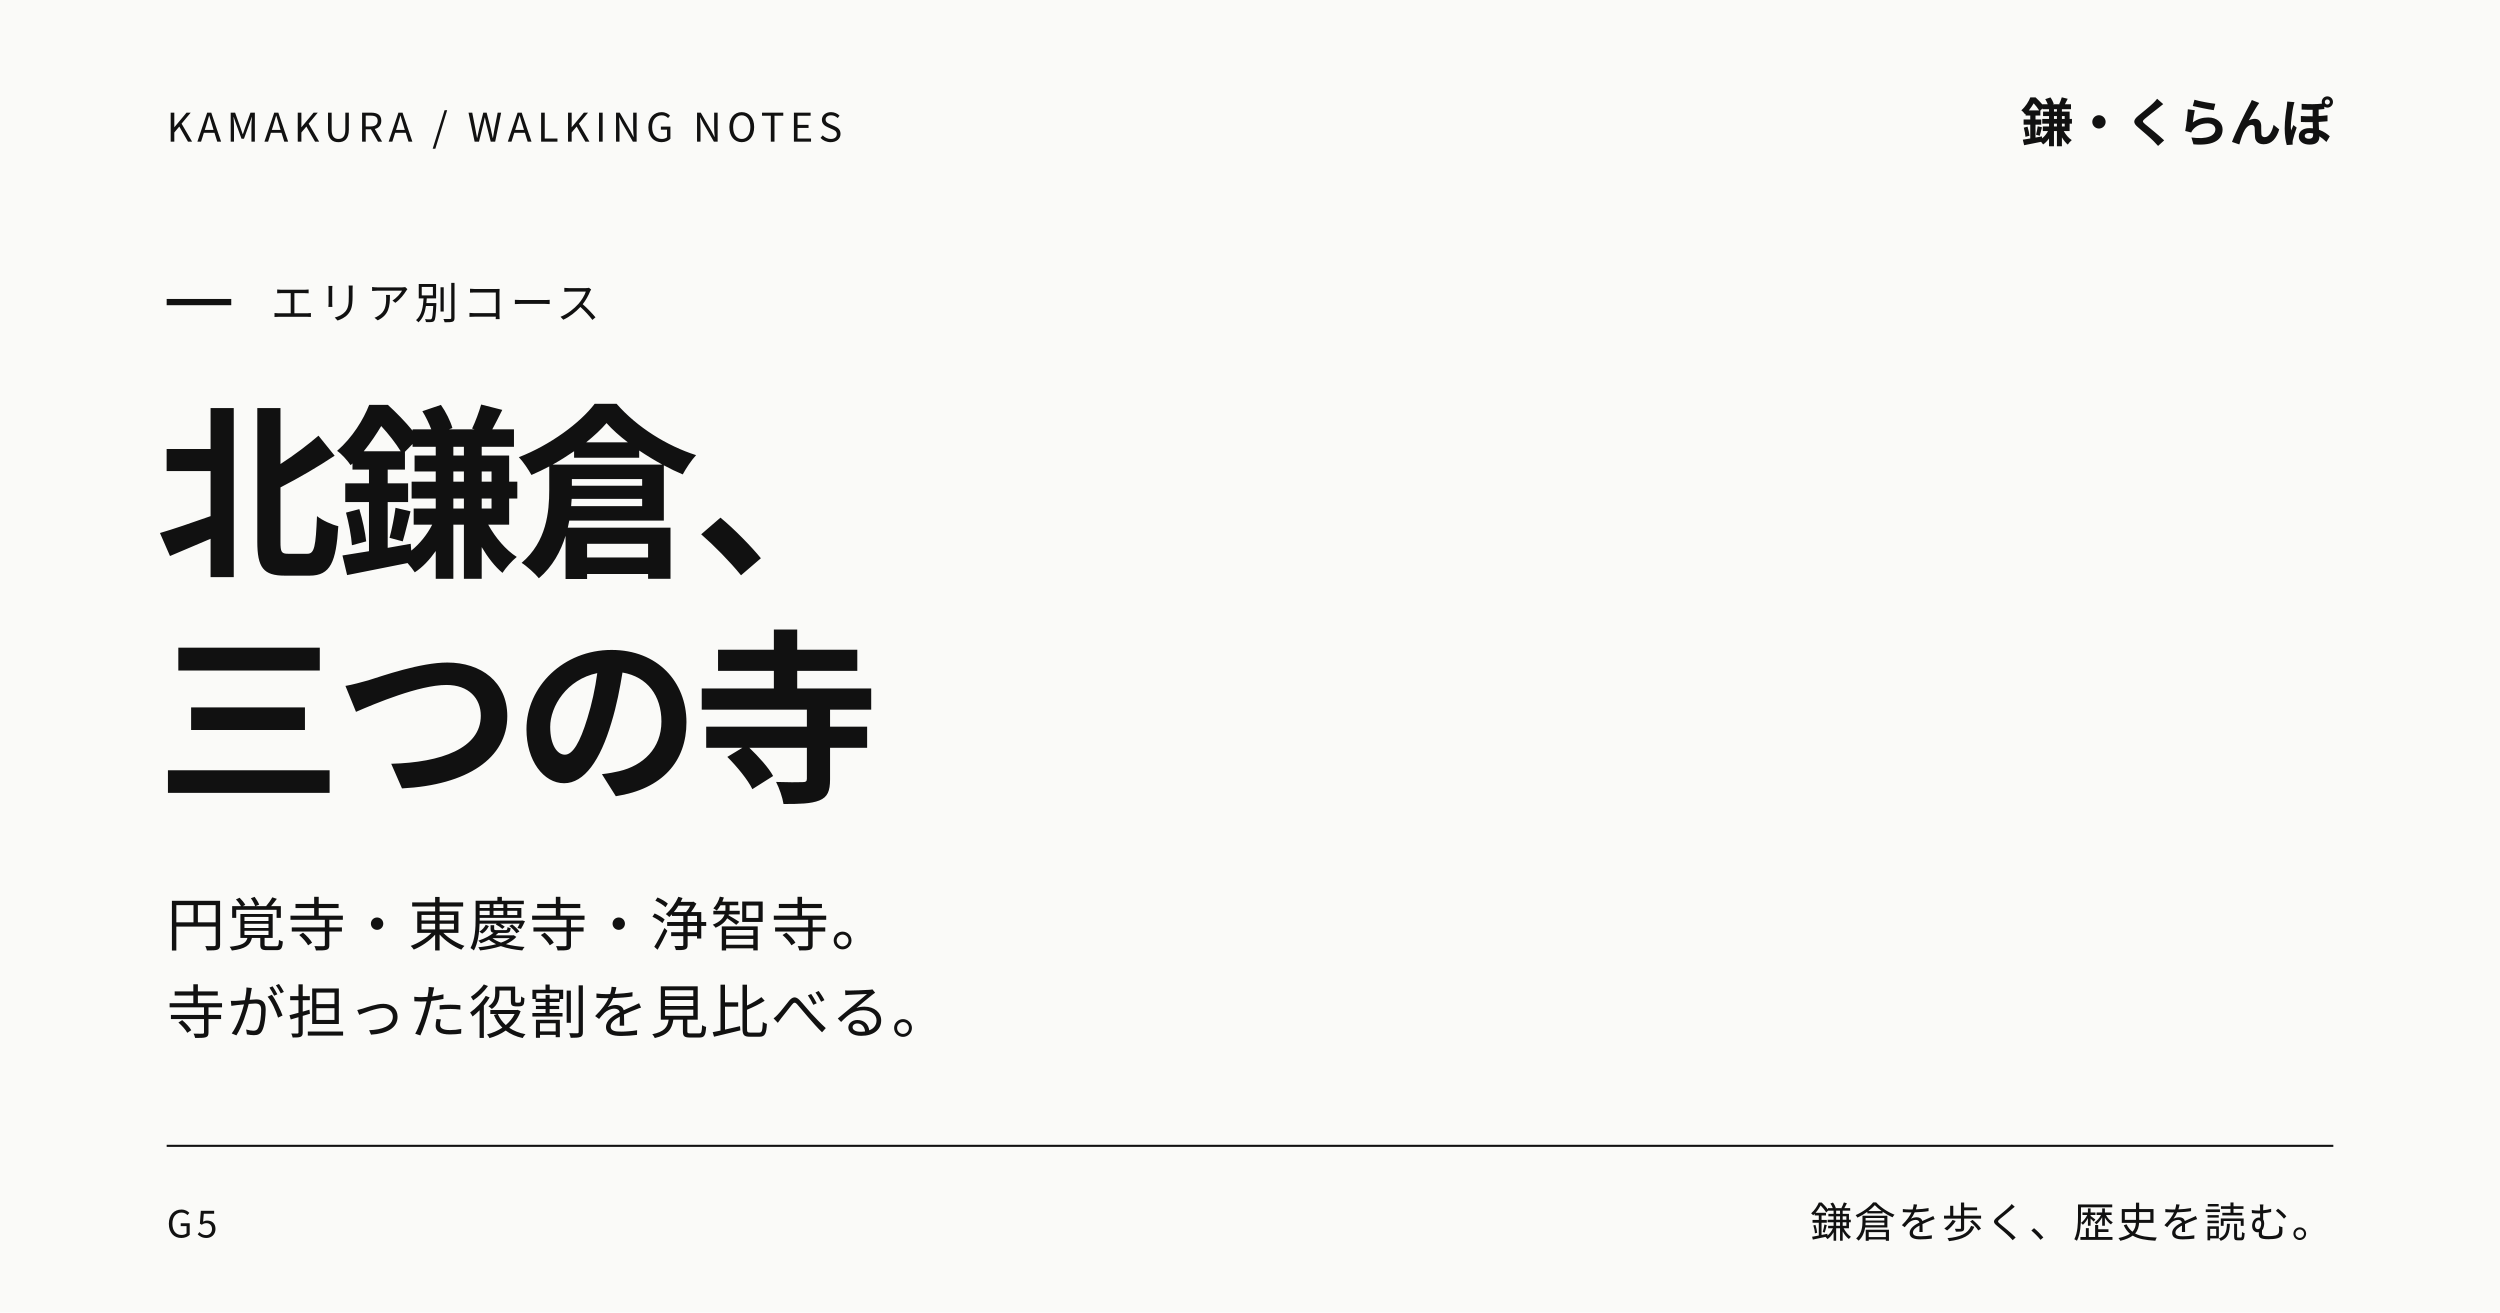
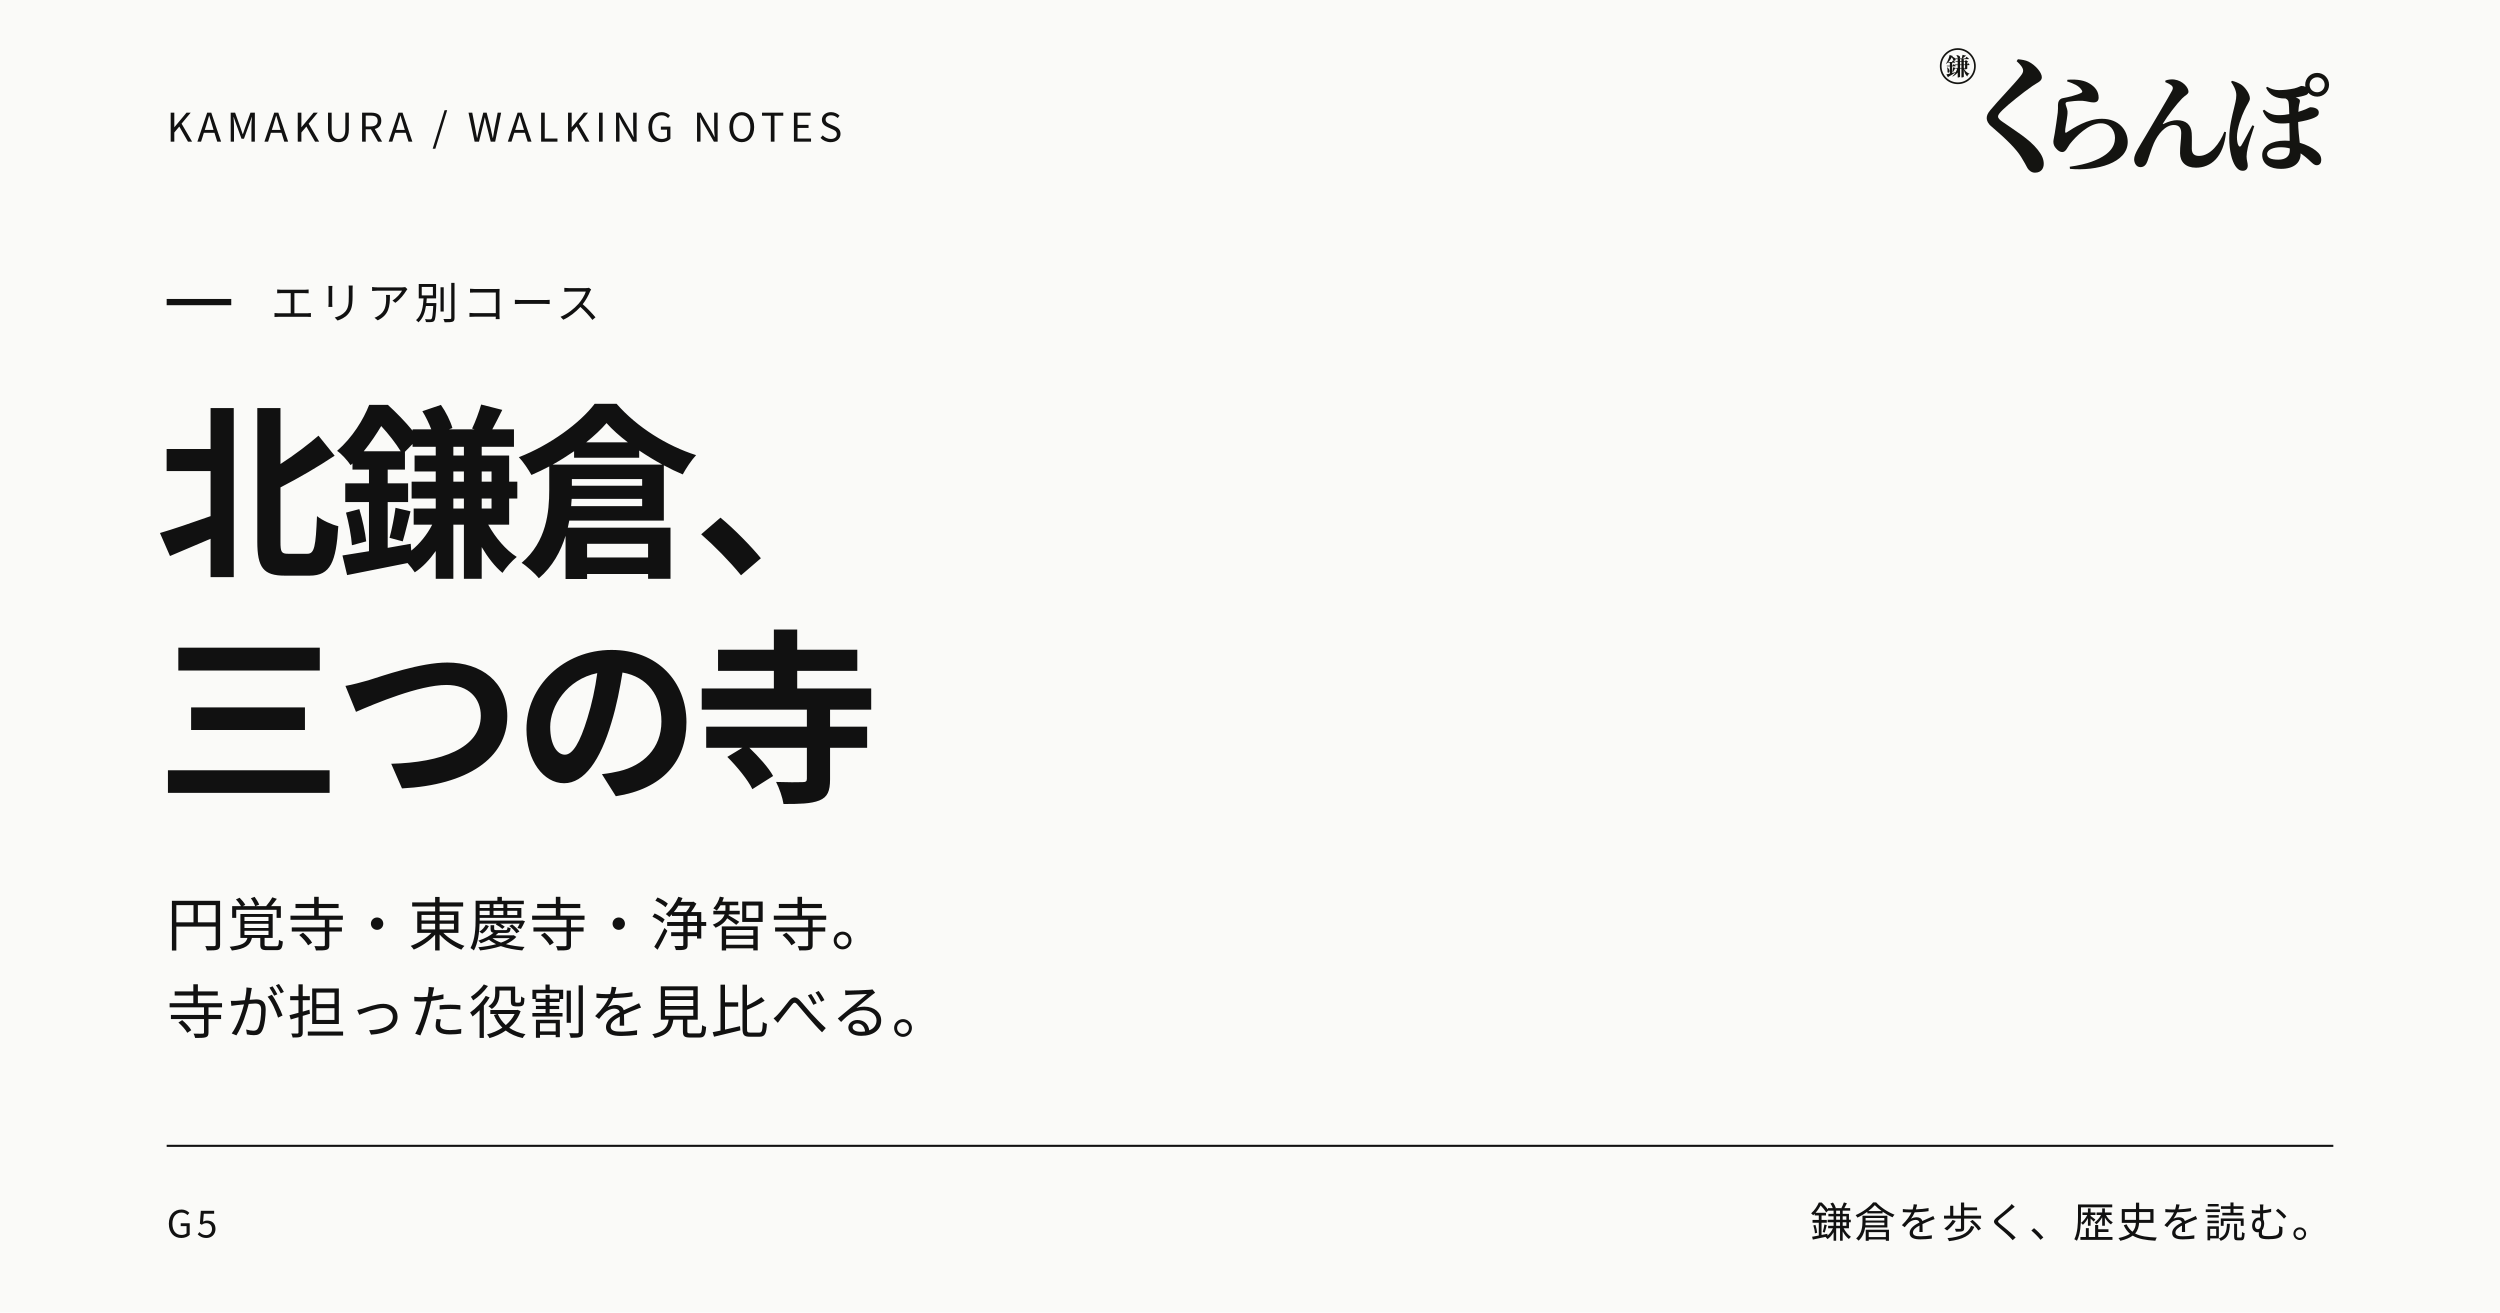
<svg xmlns="http://www.w3.org/2000/svg" width="1200" height="630" viewBox="0 0 1200 630">
  <rect width="1200" height="630" fill="#fafaf8" />
  <g fill="#111" font-family="Noto Sans CJK JP, sans-serif">
    <text x="80" y="68" font-size="19" font-weight="400" letter-spacing="2.6" text-anchor="start">KAMAKURA / WALKING NOTES</text>
-     <text x="1120" y="68" font-size="25" font-weight="700" letter-spacing="0" text-anchor="end">鎌・くらんぽ</text>
+     <g transform="translate(930,22) scale(.5135)">
+       <circle cx="19" cy="19" r="16" fill="none" stroke="#141411" stroke-width="1.6" />
+       <path d="M71 332 57 329C71 273 81 194 72 130C134 54 227 196 71 332ZM307 336C300 268 290 187 279 134L296 128C328 170 359 230 385 282C401 282 412 288 417 298L422 281H479C462 227 439 174 410 124L407 134L266 97V375H391C404 375 414 380 416 390C386 424 332 472 332 472L285 403H266V526H368C382 526 392 531 394 542C362 576 304 625 304 625L253 554H112C170 615 218 687 250 753C284 707 309 656 320 621C363 583 422 620 407 673H497V588H406L415 560H497V452H383L391 424H497V309H413L414 305ZM595 673H652V588H595ZM25 39 92 -82C104 -78 113 -69 116 -56C252 20 346 79 409 122C374 62 330 8 278 -37L288 -50C373 -5 443 51 497 118V-88H514C565 -88 595 -66 595 -60V281H652V-88H670C720 -88 751 -66 751 -60V233C779 109 824 17 897 -47C911 12 941 47 982 58L984 69C892 104 801 181 757 281H804V250H819C849 250 894 269 895 276V424H968C980 424 989 429 992 440C972 468 931 512 931 512L897 452H895V546C914 549 927 557 933 565L839 636L795 588H751V673H940C954 673 964 678 966 689C929 724 867 774 867 774L812 702H692C736 731 782 768 811 797C833 797 844 805 848 818L698 852C692 808 679 747 666 702H572C618 729 616 824 450 843L441 838C467 806 497 753 505 707L513 702H396L398 693C381 723 339 754 262 779C289 782 299 790 303 802L160 846C142 743 82 580 13 486L24 478C52 498 79 521 104 546L110 526H172V403H40L48 375H172V73C109 58 56 45 25 39ZM804 424V309H751V424ZM804 452H751V560H804ZM595 424H652V309H595ZM595 452V560H652V452Z" transform="translate(7.707865,27.58427) scale(0.02247191,-0.02247191)" fill="#141411" />
+       <path d="M623 -72C675 -72 692 -35 692 -3C692 31 680 64 645 108C577 194 465 259 369 327C348 341 333 355 333 369C333 382 343 395 369 421C411 463 530 558 603 609C646 638 677 646 677 678C677 713 630 771 573 800C548 812 520 816 489 819L479 804C508 778 530 752 530 730C530 716 524 705 509 686C470 635 326 485 273 420C252 395 244 377 244 356C244 337 255 312 280 292C397 192 475 115 514 52C541 9 552 -14 564 -36C576 -55 596 -72 623 -72Z" transform="translate(16.964,110) scale(0.119,-0.119)" fill="#141411" />
+       <path d="M335 -30 337 -50C588 -73 877 6 877 201C877 308 797 418 636 418C500 418 376 336 305 290C297 285 293 287 292 298C291 328 302 369 307 408C311 440 316 461 314 490C311 518 296 543 296 559C296 567 300 575 318 577C343 581 409 589 456 586C501 582 525 571 558 571C591 571 605 588 605 616C605 674 573 717 516 750C475 774 413 790 314 783L310 768C372 747 420 728 446 687C455 675 454 666 442 660C409 642 315 618 271 611C236 605 225 574 225 547C225 522 226 505 223 476C218 429 202 330 195 283C189 244 182 222 182 203C182 180 190 159 208 140C227 118 246 107 265 107C298 107 311 147 336 182C393 254 513 376 625 376C711 376 758 310 758 240C758 158 709 78 537 16C491 -1 413 -20 335 -30Z" transform="translate(90.112,110) scale(0.1,-0.1)" fill="#141411" />
+       <path d="M665 -39C804 -39 924 58 946 293L930 297C889 189 800 71 694 71C653 71 626 88 626 138C626 193 628 238 625 285C619 362 572 405 487 405C455 405 410 394 362 370C355 366 353 369 357 375C397 443 484 556 535 608C563 637 595 648 595 671C595 711 542 774 463 785C441 789 404 785 380 776L378 761C396 754 423 741 438 728C449 718 453 704 443 684C413 626 262 374 196 260C141 165 87 92 87 40C87 4 108 -34 146 -34C183 -34 201 -7 212 23C229 70 246 131 271 189C307 271 377 360 458 360C512 360 527 326 527 284C527 220 515 165 516 96C517 14 569 -39 665 -39Z" transform="translate(175.112,110) scale(0.1,-0.1)" fill="#141411" />
+       <path d="M190 -68C221 -68 236 -47 236 -19C236 8 225 29 225 66C225 85 229 117 237 151C249 202 277 290 297 350L279 357C251 305 194 197 175 167C166 154 156 155 148 171C140 186 135 214 135 246C135 331 179 443 203 494C230 554 256 581 256 608C256 651 211 714 174 738C144 756 117 766 89 773L80 763C99 736 129 687 129 639C129 593 116 555 106 510C91 448 63 344 63 235C63 120 88 24 120 -23C146 -61 169 -68 190 -68ZM885 666C845 666 814 697 814 736C814 775 845 806 885 806C924 806 955 775 955 736C955 697 924 666 885 666ZM885 625C946 625 996 674 996 736C996 798 946 847 885 847C823 847 773 798 773 736L775 717C764 722 751 725 737 725C728 725 712 712 672 702C624 692 575 686 528 686C489 686 451 697 418 717L407 708C442 632 508 608 578 608H588C602 602 614 592 617 576C622 551 623 504 624 462C597 456 565 452 525 452C464 452 427 473 389 503L376 493C415 397 477 374 554 374C578 374 600 375 625 378L628 212C614 213 599 214 584 214C461 214 371 165 371 80C371 -10 450 -50 546 -50C672 -50 730 10 730 89V95C760 75 791 50 825 17C843 1 858 -16 881 -16C909 -16 923 6 923 32C923 68 908 92 873 120C839 147 785 176 722 194C716 249 708 313 707 388C760 397 815 409 858 428C891 442 900 456 900 477C900 524 833 526 819 526C815 526 801 517 777 507C758 499 734 491 709 483C711 515 714 545 721 568C726 587 726 598 708 607C702 611 693 614 684 617C719 623 754 630 780 640C791 644 799 650 802 661C822 639 852 625 885 625ZM629 141V123C629 68 591 36 522 36C453 36 417 52 417 89C417 130 478 152 542 152C572 152 601 149 629 141Z" transform="translate(266.412,110) scale(0.1,-0.1)" fill="#141411" />
+     </g>
    <path d="M80 145H111" stroke="#111" stroke-width="3" />
    <text x="130" y="153" font-size="21" font-weight="400" letter-spacing="2" text-anchor="start">エリア別コース</text>
    <text x="75" y="270" font-size="89" font-weight="900" letter-spacing="-3" text-anchor="start">北鎌倉、</text>
    <text x="75" y="378" font-size="89" font-weight="900" letter-spacing="-3" text-anchor="start">三つの寺</text>
    <text x="80" y="454" font-size="28" font-weight="400" letter-spacing="1" text-anchor="start">円覚寺・東慶寺・浄智寺。</text>
    <text x="80" y="496" font-size="28" font-weight="400" letter-spacing="1" text-anchor="start">寺が担った役割を見比べる。</text>
    <path d="M80 550H1120" stroke="#111" stroke-width="1" />
    <text x="80" y="594" font-size="18" font-weight="400" letter-spacing="2" text-anchor="start">G5</text>
    <text x="1120" y="594" font-size="20" font-weight="400" letter-spacing="1" text-anchor="end">鎌倉を歩く、歴史を読む。</text>
  </g>
</svg>
